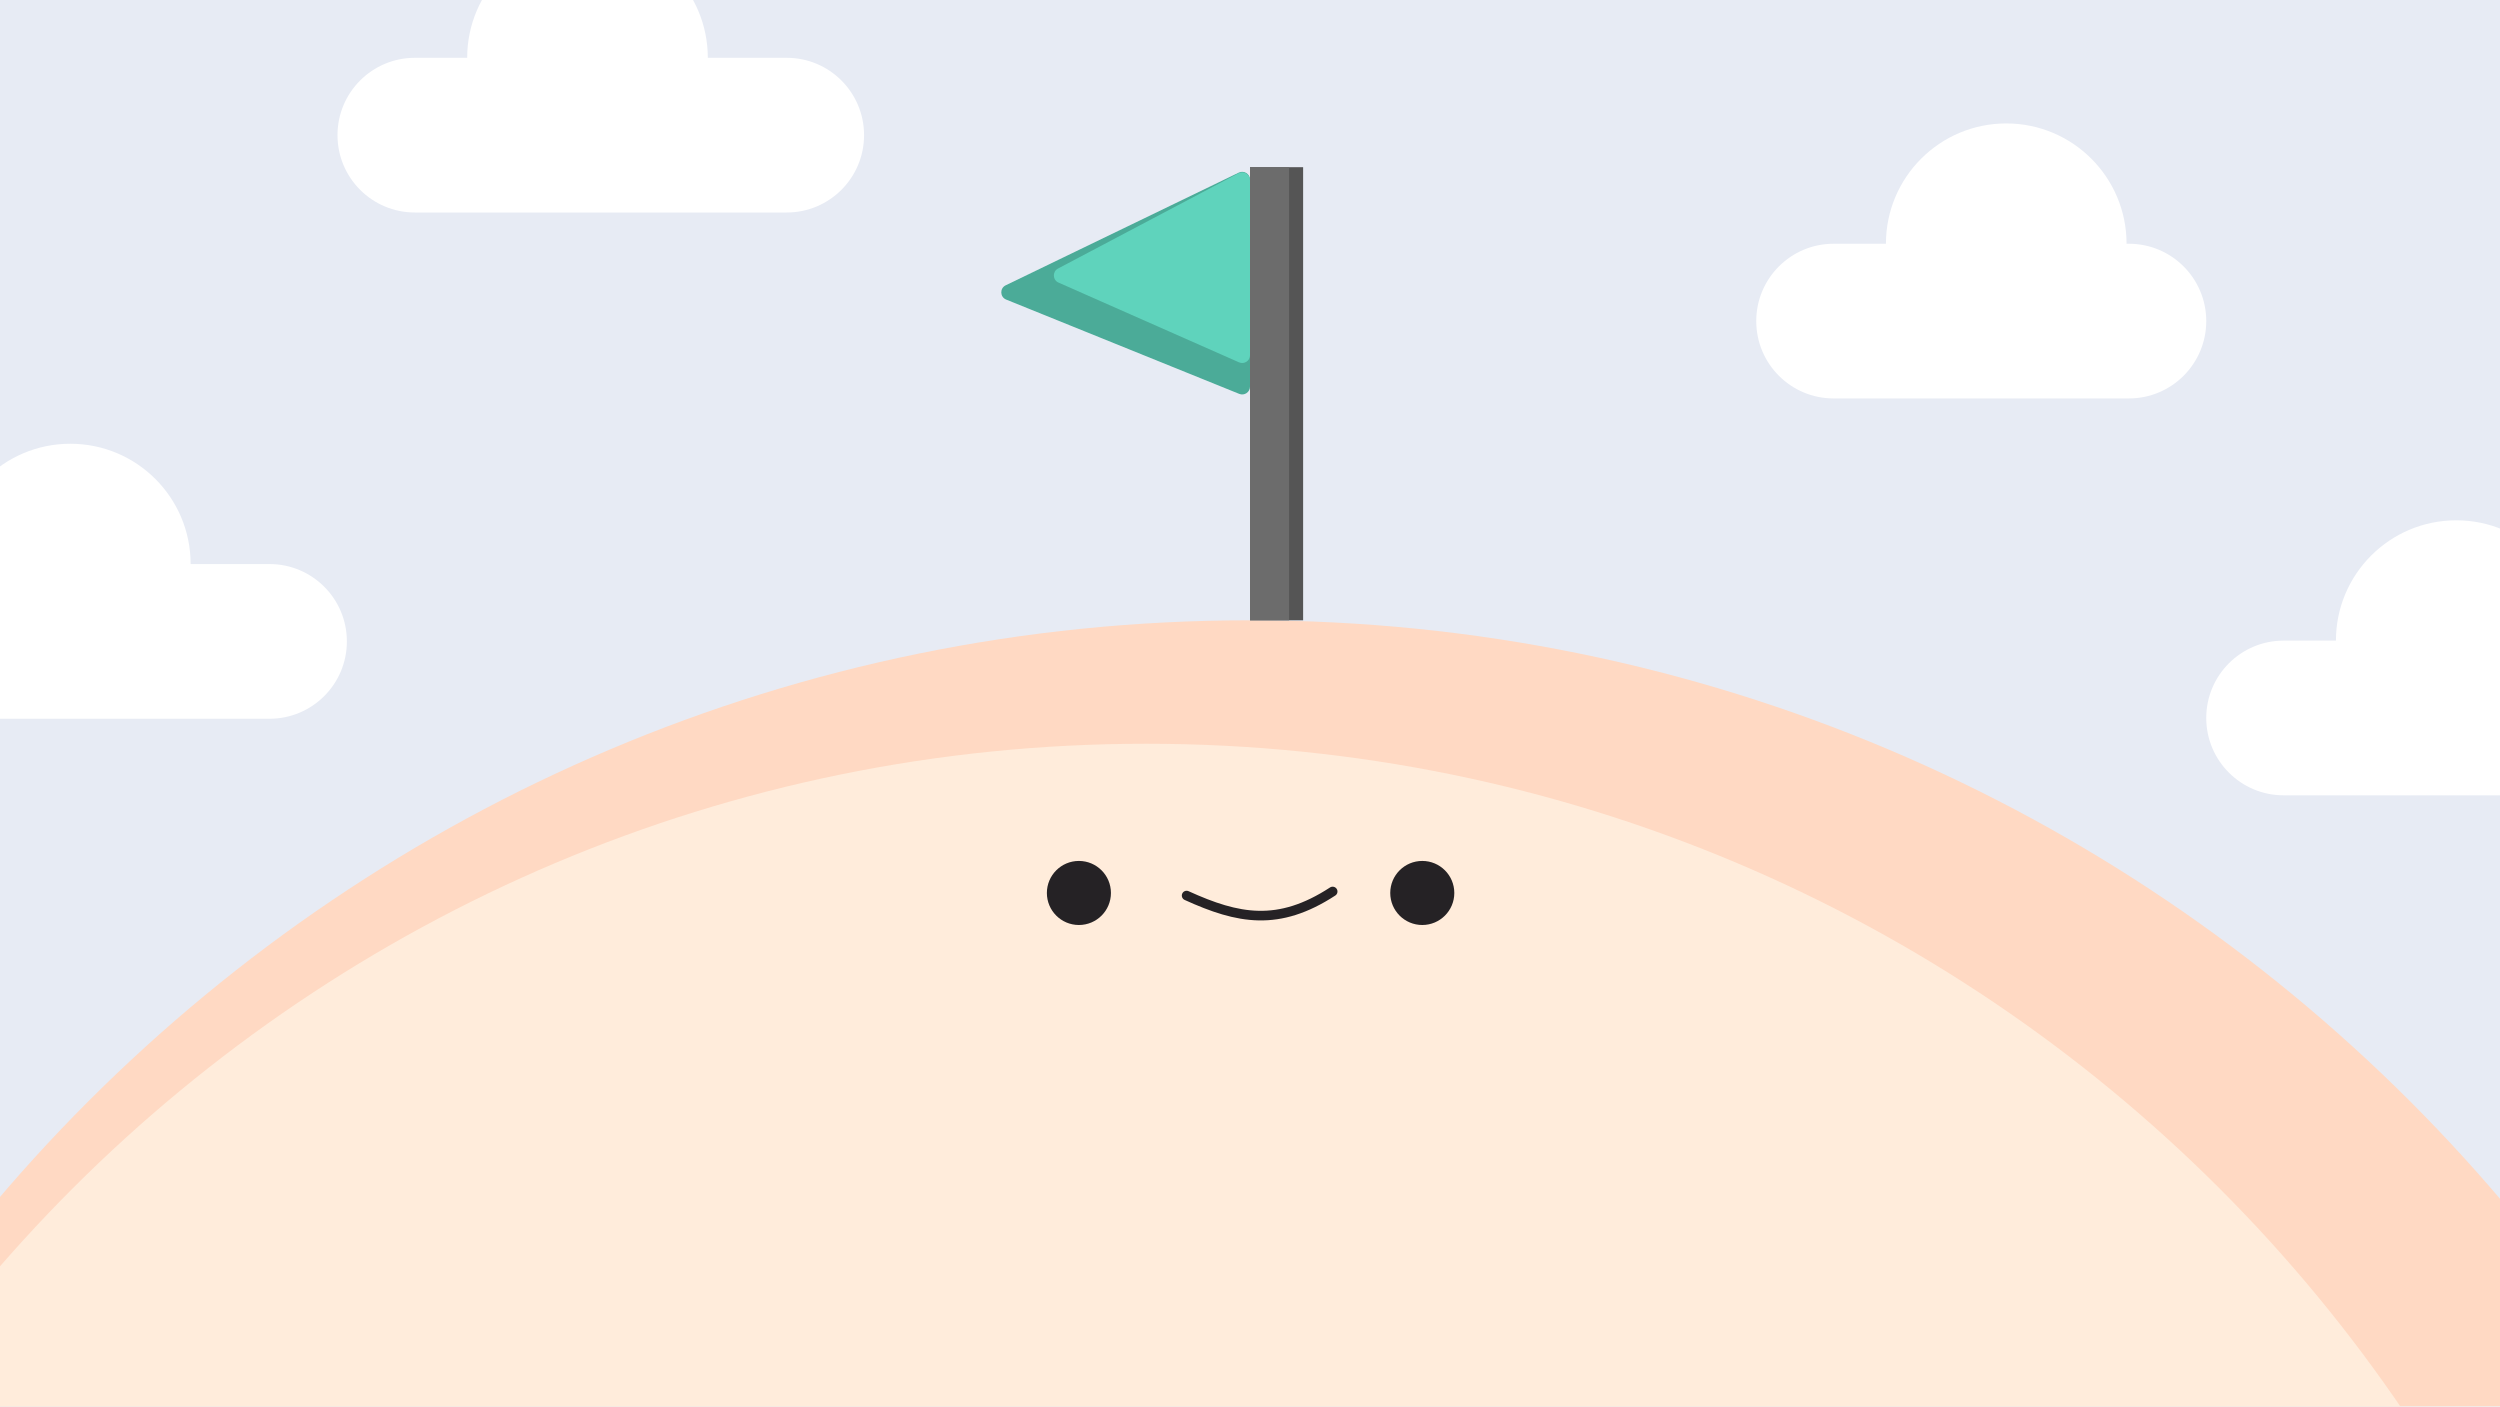
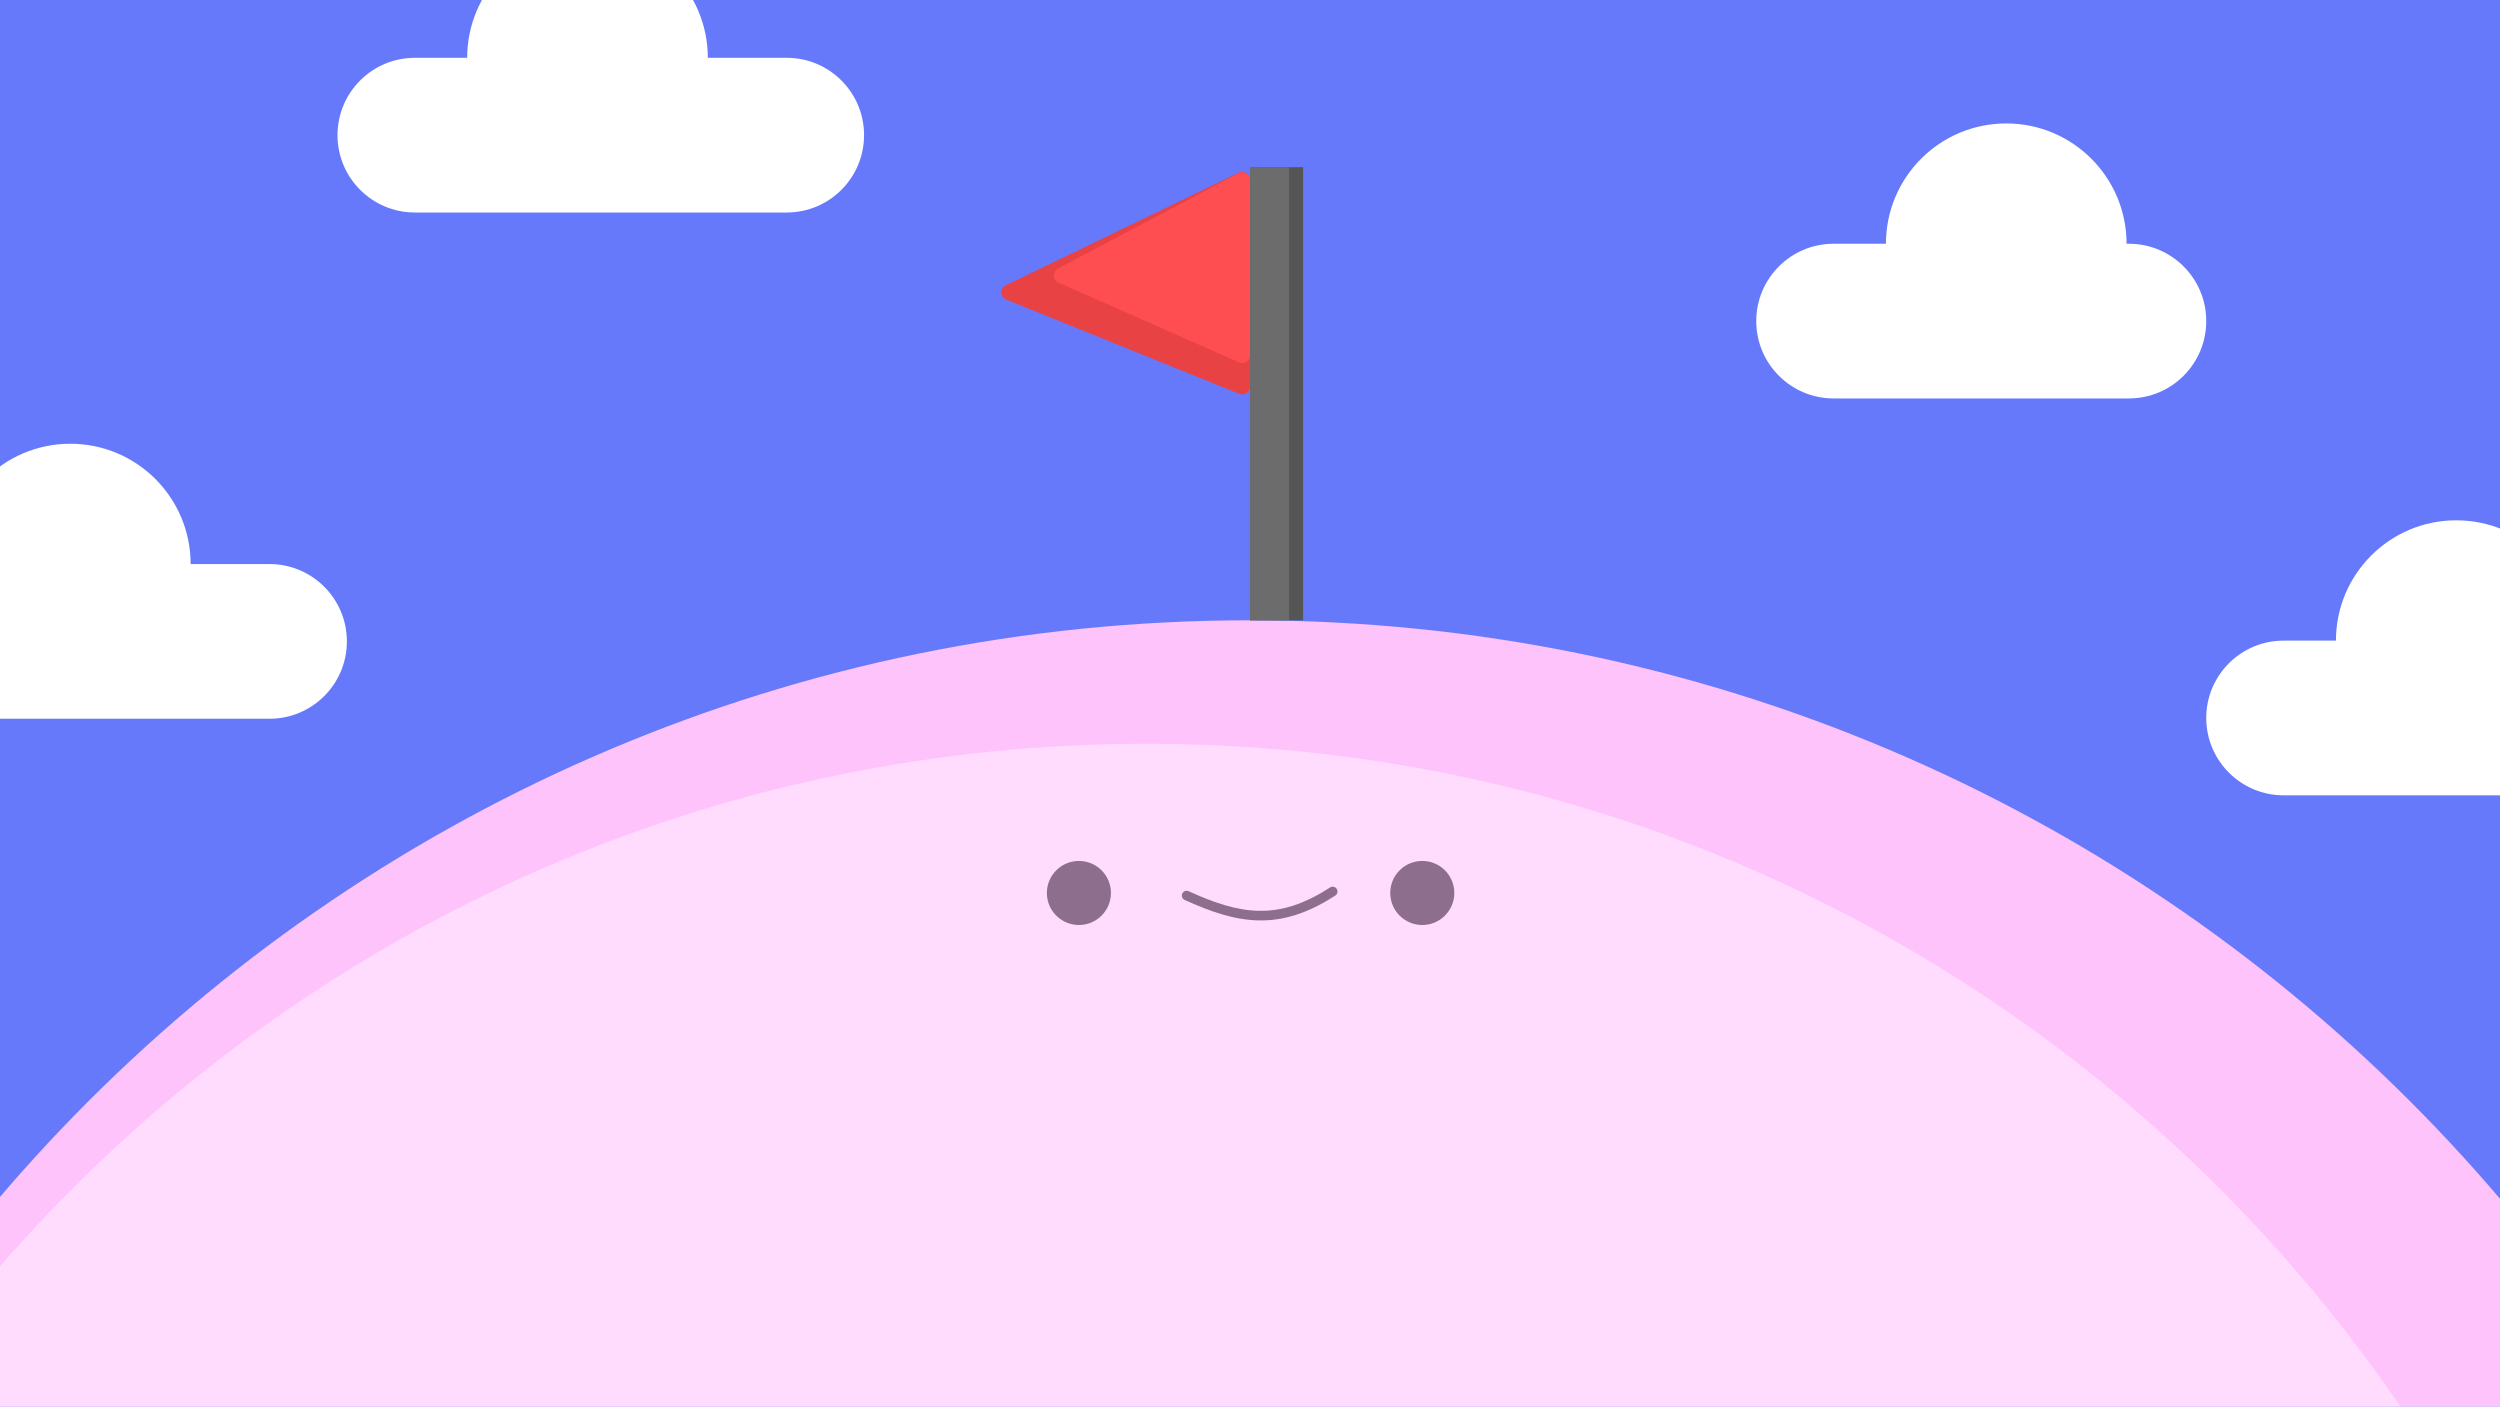
<svg xmlns="http://www.w3.org/2000/svg" width="1600" height="900" viewBox="0 0 1600 900" fill="none">
-   <g clip-path="url(#clip0_391_30695)">
-     <rect width="1600" height="900" fill="#E7EBF4" />
-     <circle cx="799.5" cy="1447.5" r="1050.5" fill="#FFD9C3" />
-     <circle cx="733.5" cy="1447.5" r="971.5" fill="#FFECDB" />
+   <g clip-path="url(#clip0_301_13753)">
+     <rect width="1600" height="900" fill="#6679FB" />
+     <circle cx="799.5" cy="1447.5" r="1050.5" fill="#FFC3FC" />
+     <circle cx="733.5" cy="1447.5" r="971.5" fill="#FFDBFD" />
    <rect x="800" y="107" width="34" height="290" fill="#555555" />
    <rect x="800" y="107" width="25" height="290" fill="#6C6C6C" />
-     <path d="M792.824 110.47C796.144 108.864 800 111.283 800 114.971V247.452C800 250.997 796.412 253.416 793.125 252.087L643.952 191.729C639.932 190.102 639.747 184.48 643.651 182.592L792.824 110.47Z" fill="#4BAB98" />
-     <path d="M792.666 110.872C795.996 109.114 800 111.528 800 115.293V227.325C800 230.938 796.285 233.359 792.979 231.898L677.447 180.857C673.624 179.168 673.437 173.813 677.133 171.862L792.666 110.872Z" fill="#5FD3BC" />
-     <circle cx="690.5" cy="571.5" r="20.5" fill="#252225" />
-     <circle cx="910.258" cy="571.5" r="20.5" fill="#252225" />
-     <path d="M760.702 570.367C759.154 569.662 757.333 570.342 756.636 571.887C755.938 573.432 756.628 575.256 758.177 575.961L759.44 573.164L760.702 570.367ZM854.598 573.134C856.017 572.209 856.412 570.305 855.479 568.881C854.547 567.457 852.64 567.052 851.221 567.978L852.909 570.556L854.598 573.134ZM759.44 573.164L758.177 575.961C774.837 583.548 790 588.76 805.536 589.062C821.166 589.366 836.855 584.701 854.598 573.134L852.909 570.556L851.221 567.978C834.287 579.016 819.787 583.189 805.624 582.914C791.368 582.636 777.135 577.85 760.702 570.367L759.44 573.164Z" fill="#252225" />
+     <path d="M792.824 110.47C796.144 108.864 800 111.283 800 114.971V247.452C800 250.997 796.412 253.416 793.125 252.087L643.952 191.729C639.932 190.102 639.747 184.48 643.651 182.592L792.824 110.47Z" fill="#E94245" />
+     <path d="M792.666 110.872C795.996 109.114 800 111.528 800 115.293V227.325C800 230.938 796.285 233.359 792.979 231.898L677.447 180.857C673.624 179.168 673.437 173.813 677.133 171.862L792.666 110.872Z" fill="#FF4E51" />
+     <circle cx="690.5" cy="571.5" r="20.5" fill="#8D6E8C" />
+     <circle cx="910.258" cy="571.5" r="20.5" fill="#8D6E8C" />
+     <path d="M760.706 570.367C759.157 569.662 757.337 570.342 756.639 571.887C755.942 573.432 756.632 575.256 758.181 575.961L759.443 573.164L760.706 570.367ZM854.602 573.134C856.021 572.209 856.416 570.305 855.483 568.881C854.551 567.457 852.644 567.052 851.224 567.978L852.913 570.556L854.602 573.134ZM759.443 573.164L758.181 575.961C774.841 583.548 790.004 588.76 805.54 589.062C821.17 589.366 836.858 584.701 854.602 573.134L852.913 570.556L851.224 567.978C834.291 579.016 819.79 583.189 805.628 582.914C791.372 582.636 777.139 577.85 760.706 570.367L759.443 573.164Z" fill="#8D6E8C" />
    <rect x="1124" y="156" width="288" height="99" rx="49.5" fill="white" />
    <circle cx="1284" cy="156" r="77" fill="white" />
    <rect x="-115" y="361" width="337" height="99" rx="49.5" fill="white" />
    <circle cx="45" cy="361" r="77" fill="white" />
    <rect x="216" y="37" width="337" height="99" rx="49.5" fill="white" />
    <circle cx="376" cy="37" r="77" fill="white" />
    <rect x="1412" y="410" width="337" height="99" rx="49.5" fill="white" />
    <circle cx="1572" cy="410" r="77" fill="white" />
  </g>
  <defs>
-     <clipPath id="clip0_391_30695">
+     <clipPath id="clip0_301_13753">
      <rect width="1600" height="900" fill="white" />
    </clipPath>
  </defs>
</svg>
